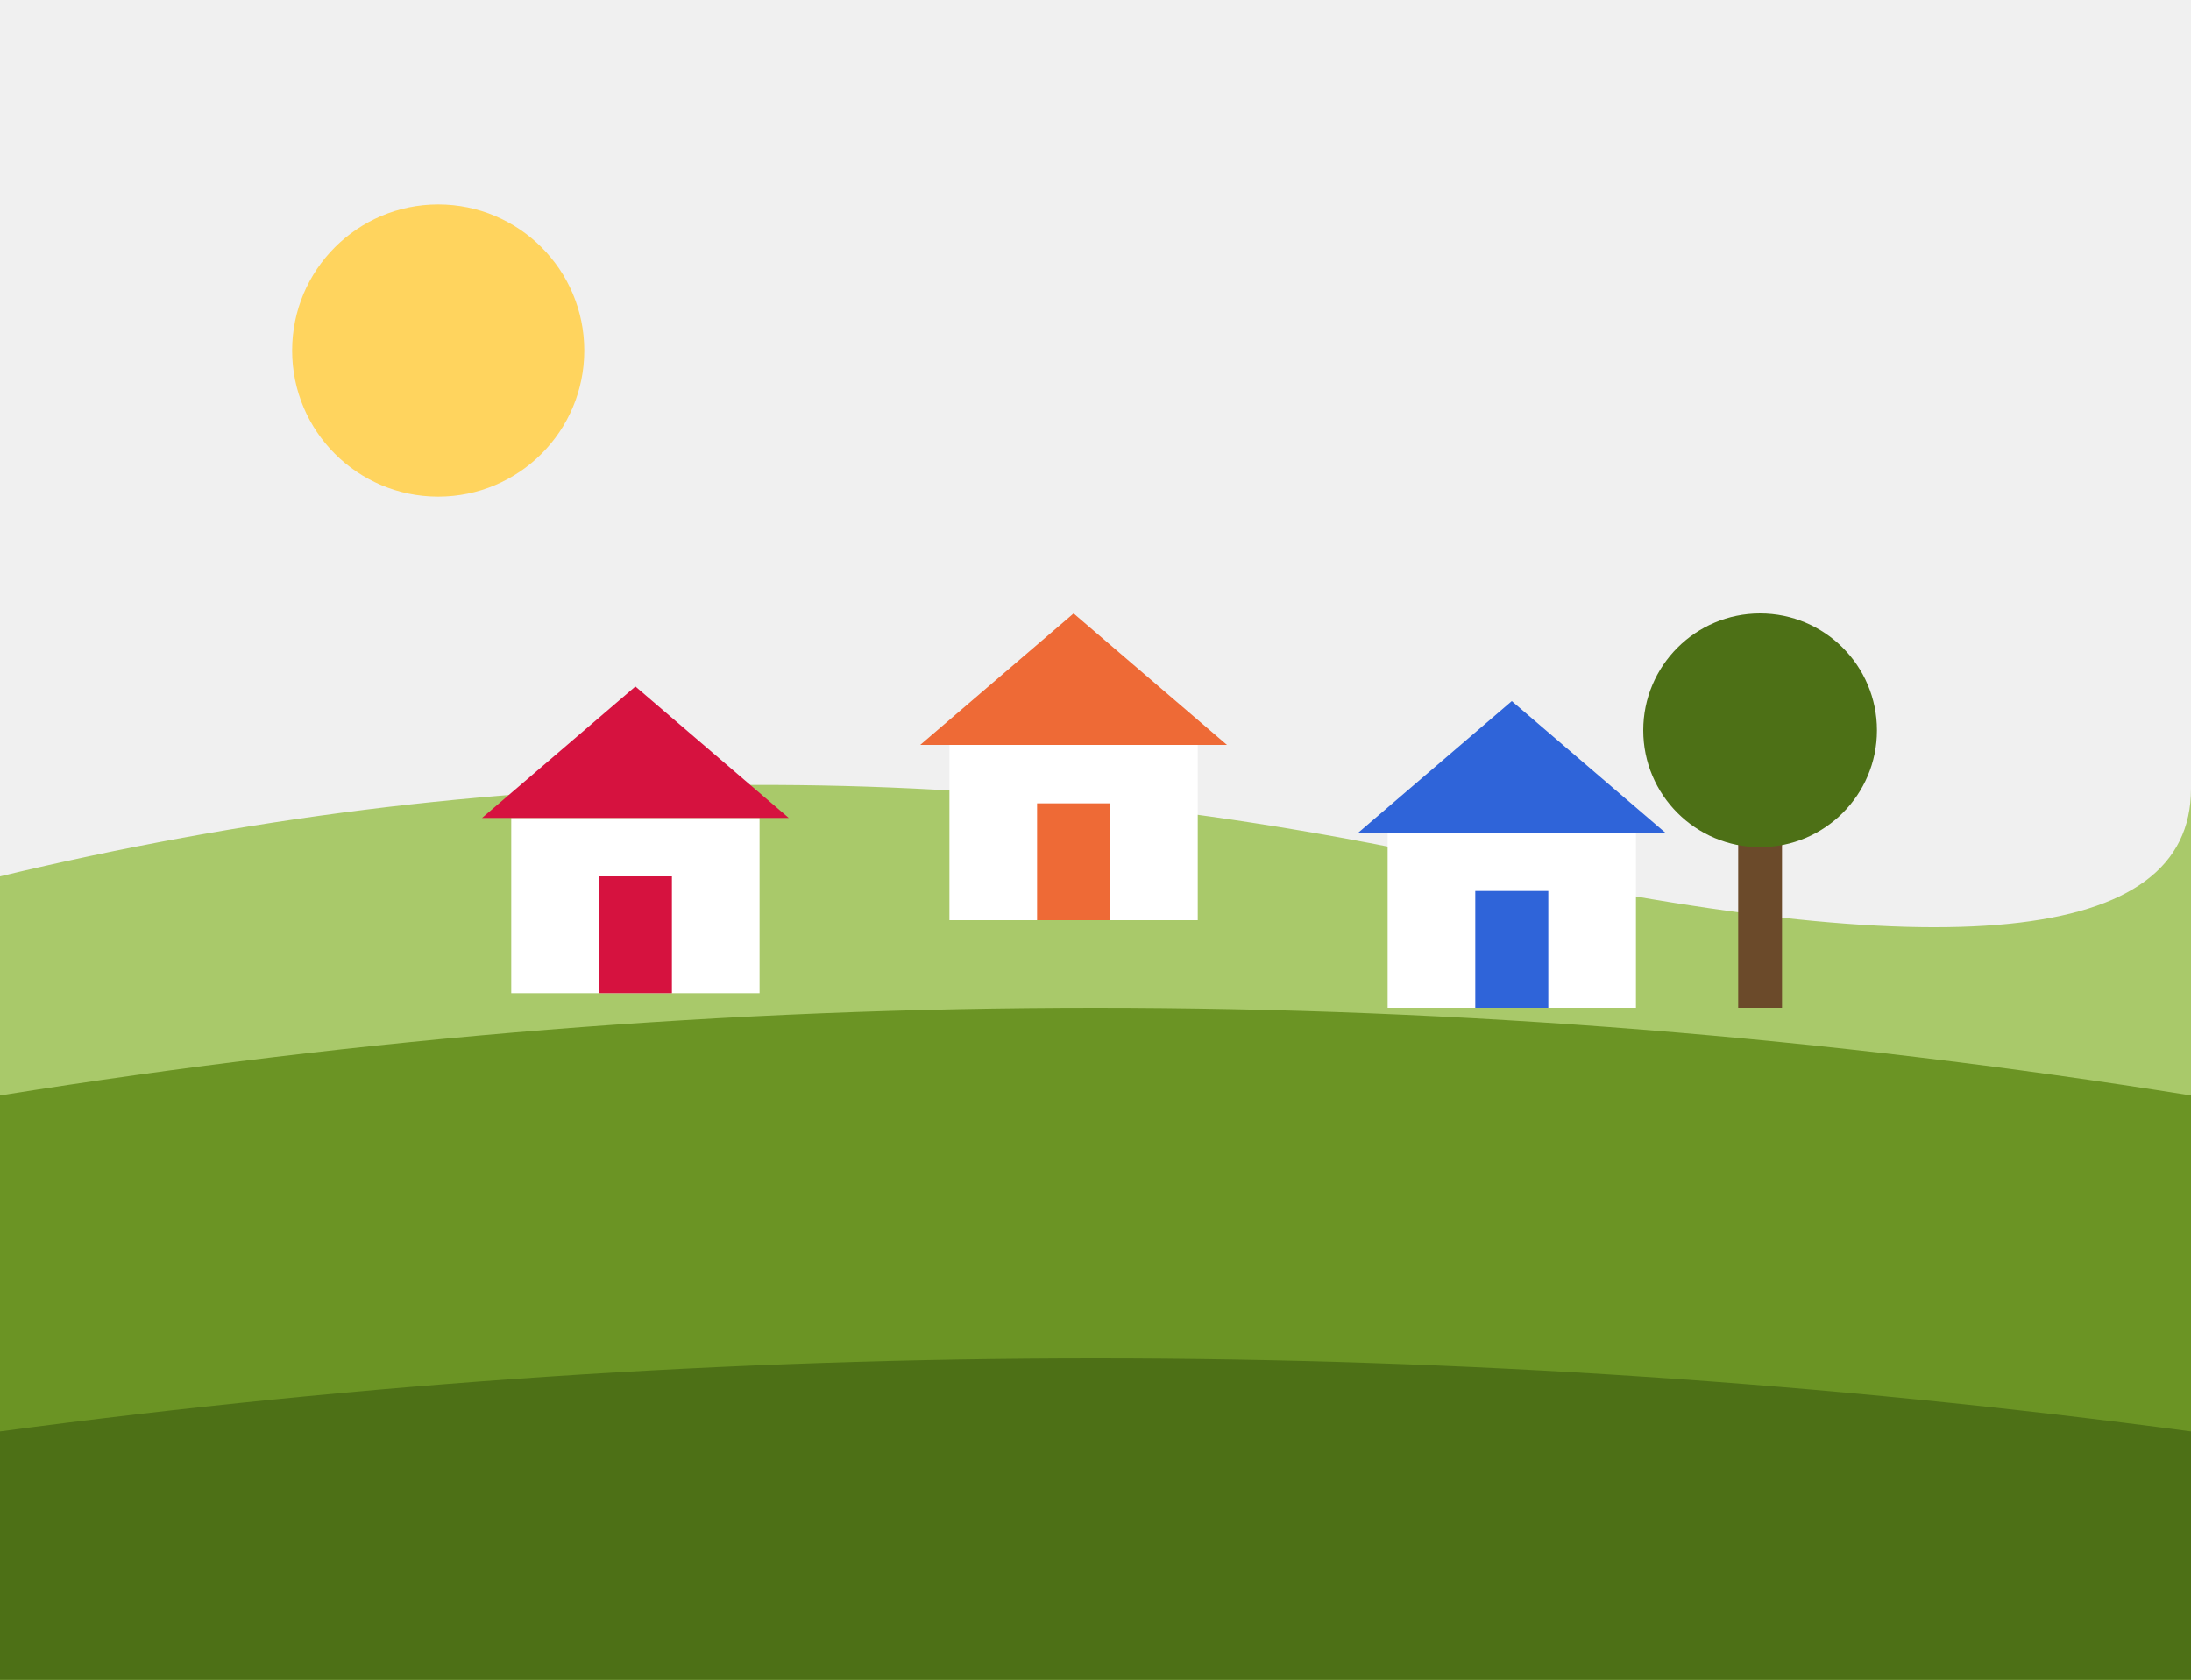
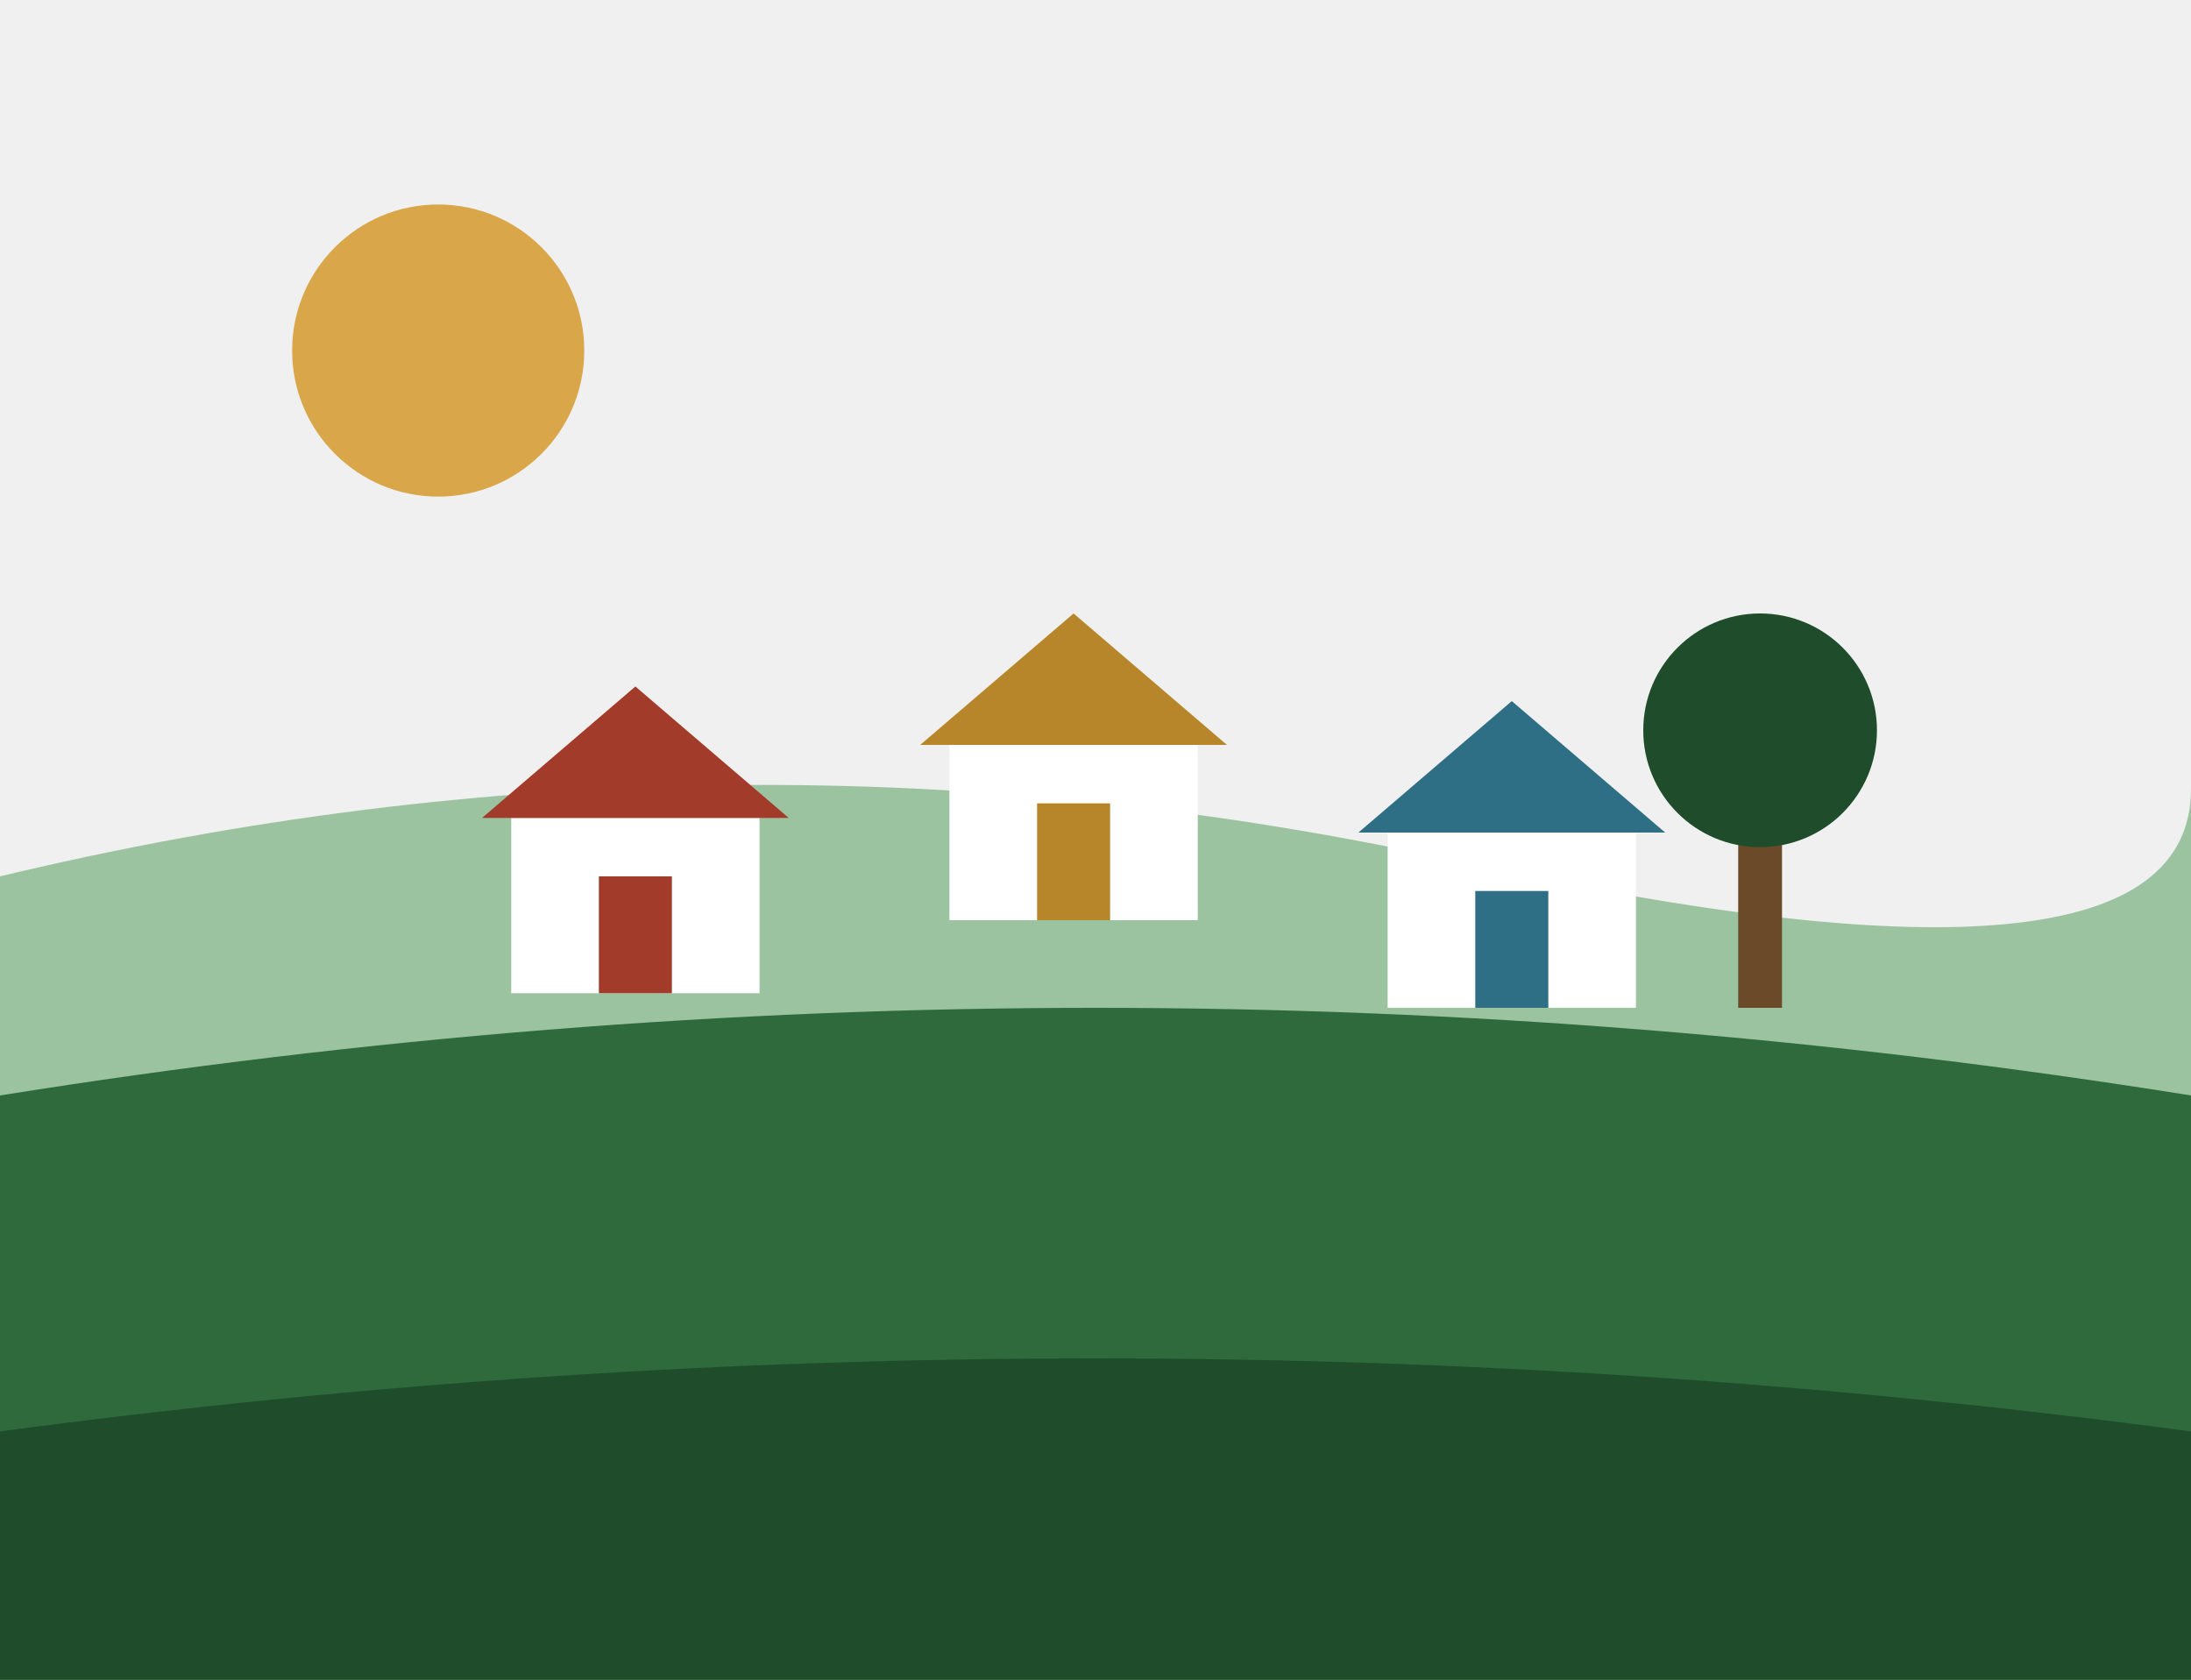
<svg xmlns="http://www.w3.org/2000/svg" aria-hidden="true" class="art" preserveaspectratio="xMidYMid slice" viewbox="0 0 300 230">
  <defs>
    <lineargradient id="p5" x1="0" x2="0" y1="0" y2="1">
      <stop offset="0" stop-color="#b7e3f3" />
      <stop offset="1" stop-color="#eaf6e0" />
    </lineargradient>
  </defs>
  <rect fill="url(#p5)" height="230" width="300" />
-   <circle cx="60" cy="48" fill="#ffd45e" r="20" />
-   <path d="M0 120 Q100 96 200 118 T300 108 V230 H0z" fill="#a9c96a" />
-   <path d="M0 150 Q150 126 300 150 V230 H0z" fill="#6b9424" />
+   <circle cx="60" cy="48" fill="#D9A64A" r="20" />
+   <path d="M0 120 Q100 96 200 118 T300 108 V230 H0z" fill="#9CC3A0" />
+   <path d="M0 150 Q150 126 300 150 V230 H0z" fill="#2E6A3C" />
  <rect fill="#fff" height="24" width="34" x="70" y="112" />
-   <path d="M66 112 L87 94 L108 112z" fill="#d6123f" />
-   <rect fill="#d6123f" height="16" width="10" x="82" y="120" />
+   <path d="M66 112 L87 94 L108 112z" fill="#A33B2B" />
+   <rect fill="#A33B2B" height="16" width="10" x="82" y="120" />
  <rect fill="#fff" height="24" width="34" x="130" y="102" />
-   <path d="M126 102 L147 84 L168 102z" fill="#ee6a36" />
-   <rect fill="#ee6a36" height="16" width="10" x="142" y="110" />
+   <path d="M126 102 L147 84 L168 102z" fill="#B7862A" />
+   <rect fill="#B7862A" height="16" width="10" x="142" y="110" />
  <rect fill="#fff" height="24" width="34" x="190" y="114" />
-   <path d="M186 114 L207 96 L228 114z" fill="#2f64d9" />
-   <rect fill="#2f64d9" height="16" width="10" x="202" y="122" />
+   <path d="M186 114 L207 96 L228 114z" fill="#2F6F86" />
+   <rect fill="#2F6F86" height="16" width="10" x="202" y="122" />
  <rect fill="#6b4a2a" height="30" width="6" x="238" y="108" />
-   <circle cx="241" cy="100" fill="#4d7016" r="16" />
-   <path d="M0 196 Q150 176 300 196 V230 H0z" fill="#4d7016" />
+   <circle cx="241" cy="100" fill="#1F4D2B" r="16" />
+   <path d="M0 196 Q150 176 300 196 V230 H0z" fill="#1F4D2B" />
</svg>
